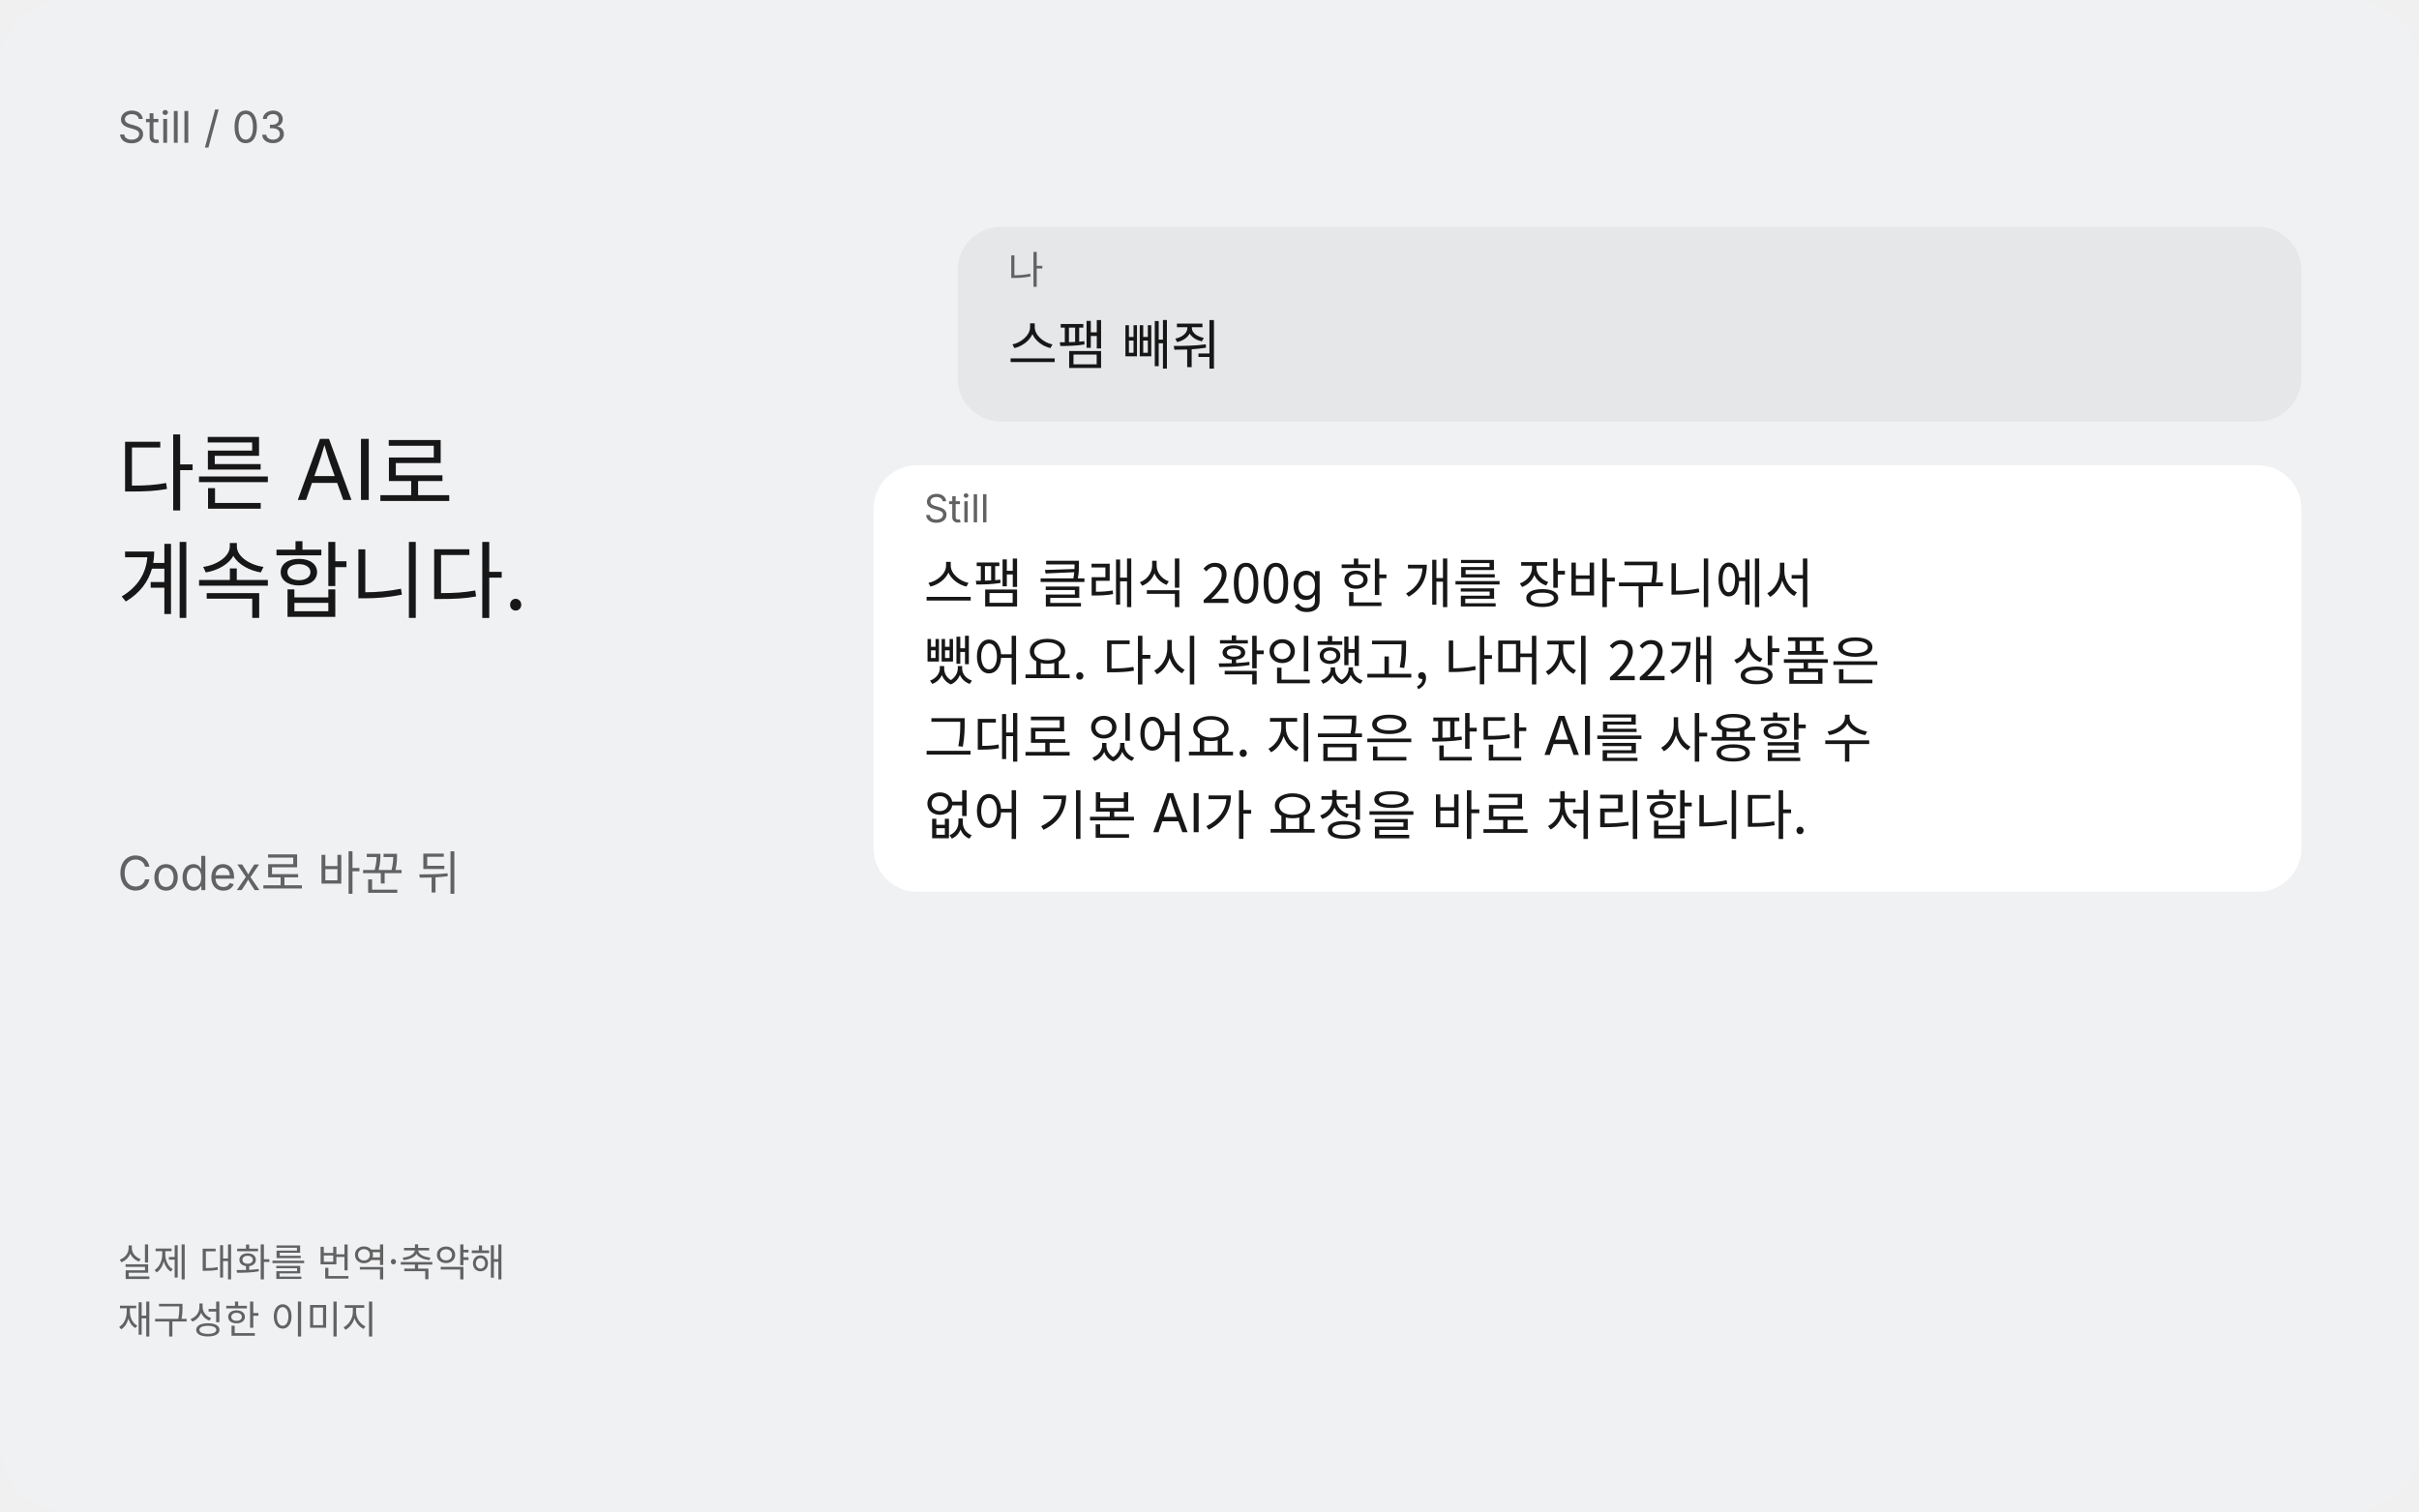
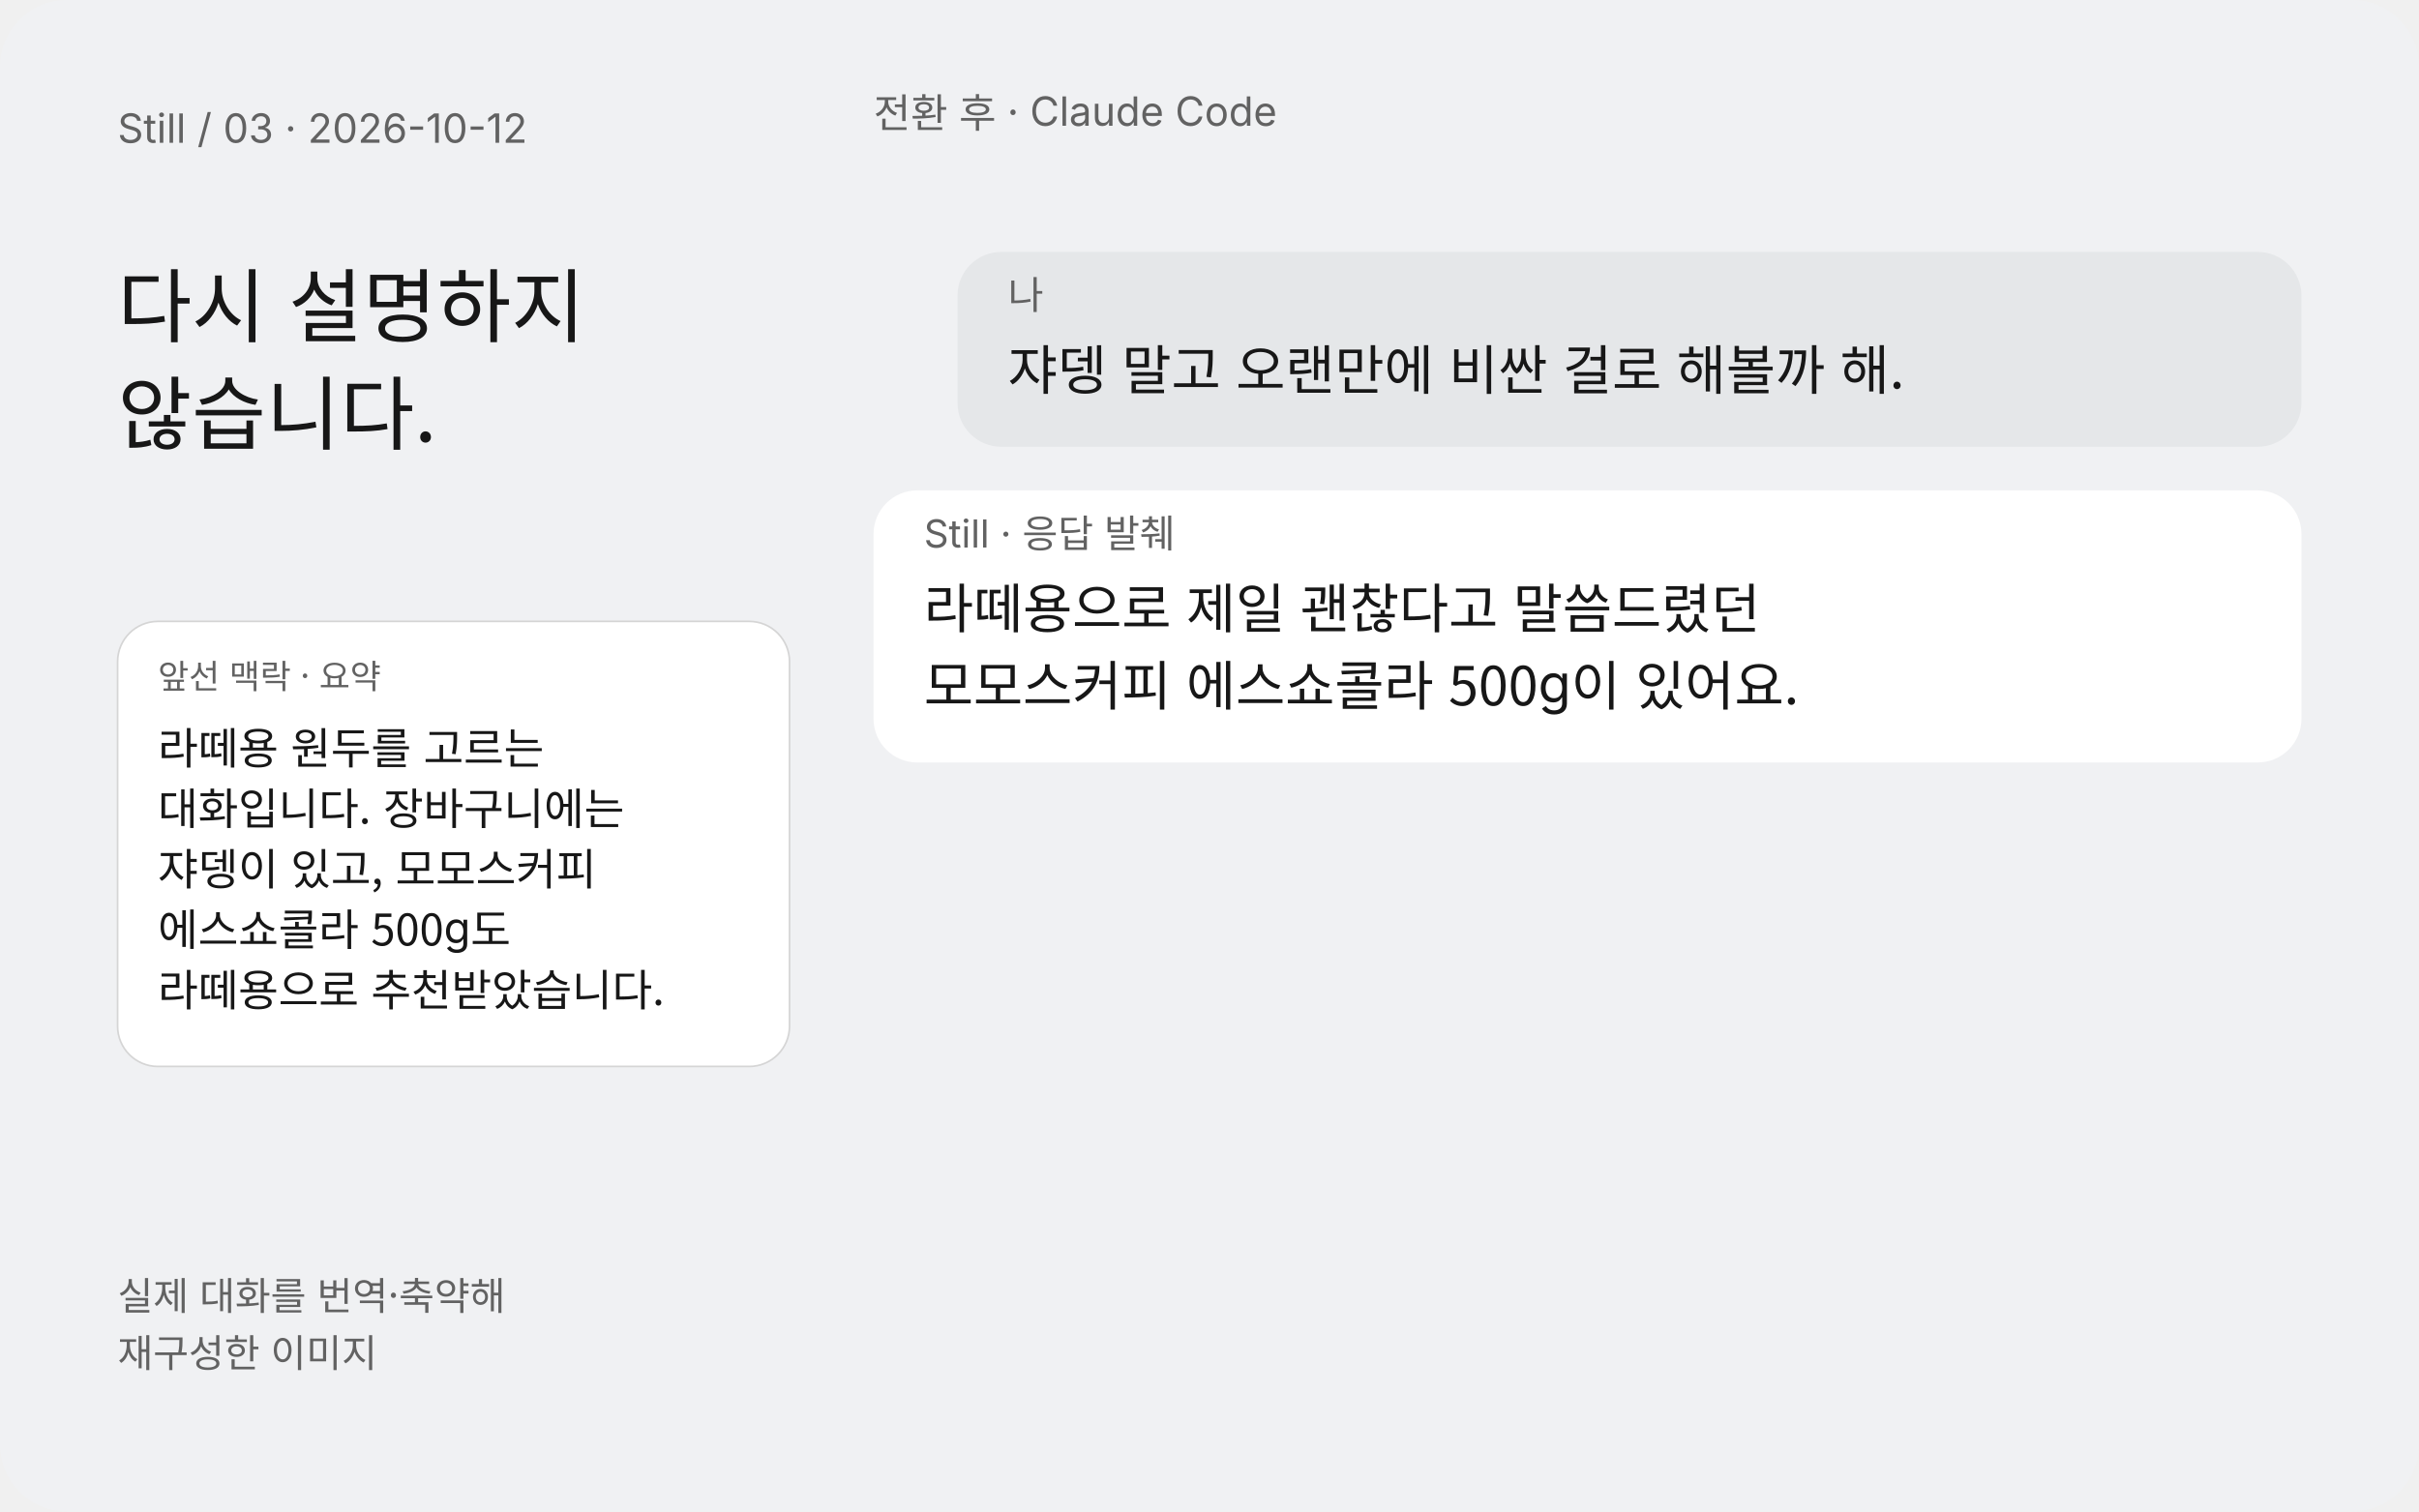
<svg xmlns="http://www.w3.org/2000/svg" width="1440" height="900" viewBox="0 0 1440 900" xml:lang="ko">
  <rect width="1440" height="900" rx="40" fill="#f0f1f3" />
  <g font-family="system-ui, -apple-system, sans-serif">
-     <text x="70" y="85" font-size="26" fill="#626262">Still / 03</text>
-     <text x="70" y="300" font-size="50" fill="#171717">다른 AI로</text>
-     <text x="70" y="364" font-size="50" fill="#171717">계속합니다.</text>
-     <text x="70" y="530" font-size="28" fill="#626262">Codex로 바꾼 뒤</text>
-     <text x="70" y="760" font-size="23" fill="#626262">실제 대화를 번역·축약해</text>
-     <text x="70" y="794" font-size="23" fill="#626262">재구성한 이미지</text>
-     <rect x="570" y="135" width="800" height="116" rx="26" fill="#e5e7e9" />
-     <text x="600" y="169" font-size="23" fill="#626262">나</text>
-     <text x="600" y="217" font-size="32" fill="#171717">스팸 빼줘</text>
-     <rect x="520" y="277" width="850" height="254" rx="26" fill="#ffffff" />
-     <text x="550" y="311" font-size="23" fill="#626262">Still</text>
-     <text x="550" y="359" font-size="32" fill="#171717">스팸 클래식 200g 한 개를 장바구니에서</text>
-     <text x="550" y="405" font-size="32" fill="#171717">뺐어요. 다시 확인했고, 나머지 22개 상품은</text>
-     <text x="550" y="451" font-size="32" fill="#171717">그대로 있어요. 지금은 판단 AI를 사용할 수</text>
-     <text x="550" y="497" font-size="32" fill="#171717">없어 기본 AI가 요청을 바로 처리합니다.</text>
+     <text x="70" y="85" font-size="24" fill="#626262">Still / 03 · 2026-10-12</text>
+     <text x="70" y="200" font-size="48" fill="#171717">다시 설명하지</text>
+     <text x="70" y="264" font-size="48" fill="#171717">않습니다.</text>
+     <text x="70" y="780" font-size="23" fill="#626262">실제 대화를 번역·축약해</text>
+     <text x="70" y="814" font-size="23" fill="#626262">재구성한 이미지</text>
+     <rect x="70" y="370" width="400" height="265" rx="24" fill="#ffffff" stroke="#d5d5d5" />
+     <text x="94" y="410" font-size="20" fill="#626262">앞선 맥락 · 요약</text>
+     <text x="94" y="455" font-size="26" fill="#171717">라떼용 원두를 고르는</text>
+     <text x="94" y="491" font-size="26" fill="#171717">대화입니다. 장바구니에는</text>
+     <text x="94" y="527" font-size="26" fill="#171717">쟈뎅이 있고, 모모스커피</text>
+     <text x="94" y="563" font-size="26" fill="#171717">에스쇼콜라 500g도</text>
+     <text x="94" y="599" font-size="26" fill="#171717">라떼용으로 추천받았습니다.</text>
+     <text x="520" y="76" font-size="24" fill="#626262">전환 후 · Claude Code</text>
+     <rect x="570" y="150" width="800" height="116" rx="26" fill="#e5e7e9" />
+     <text x="600" y="184" font-size="23" fill="#626262">나</text>
+     <text x="600" y="232" font-size="32" fill="#171717">쟈뎅 말고 오랜만에 비싼 걸로 해볼까 해.</text>
+     <rect x="520" y="292" width="850" height="162" rx="26" fill="#ffffff" />
+     <text x="550" y="326" font-size="23" fill="#626262">Still · 응답 발췌</text>
+     <text x="550" y="374" font-size="32" fill="#171717">라떼용으로 제일 괜찮다고 말씀드렸던</text>
+     <text x="550" y="420" font-size="32" fill="#171717">모모스커피 에스쇼콜라 500g이 있어요.</text>
  </g>
</svg>
